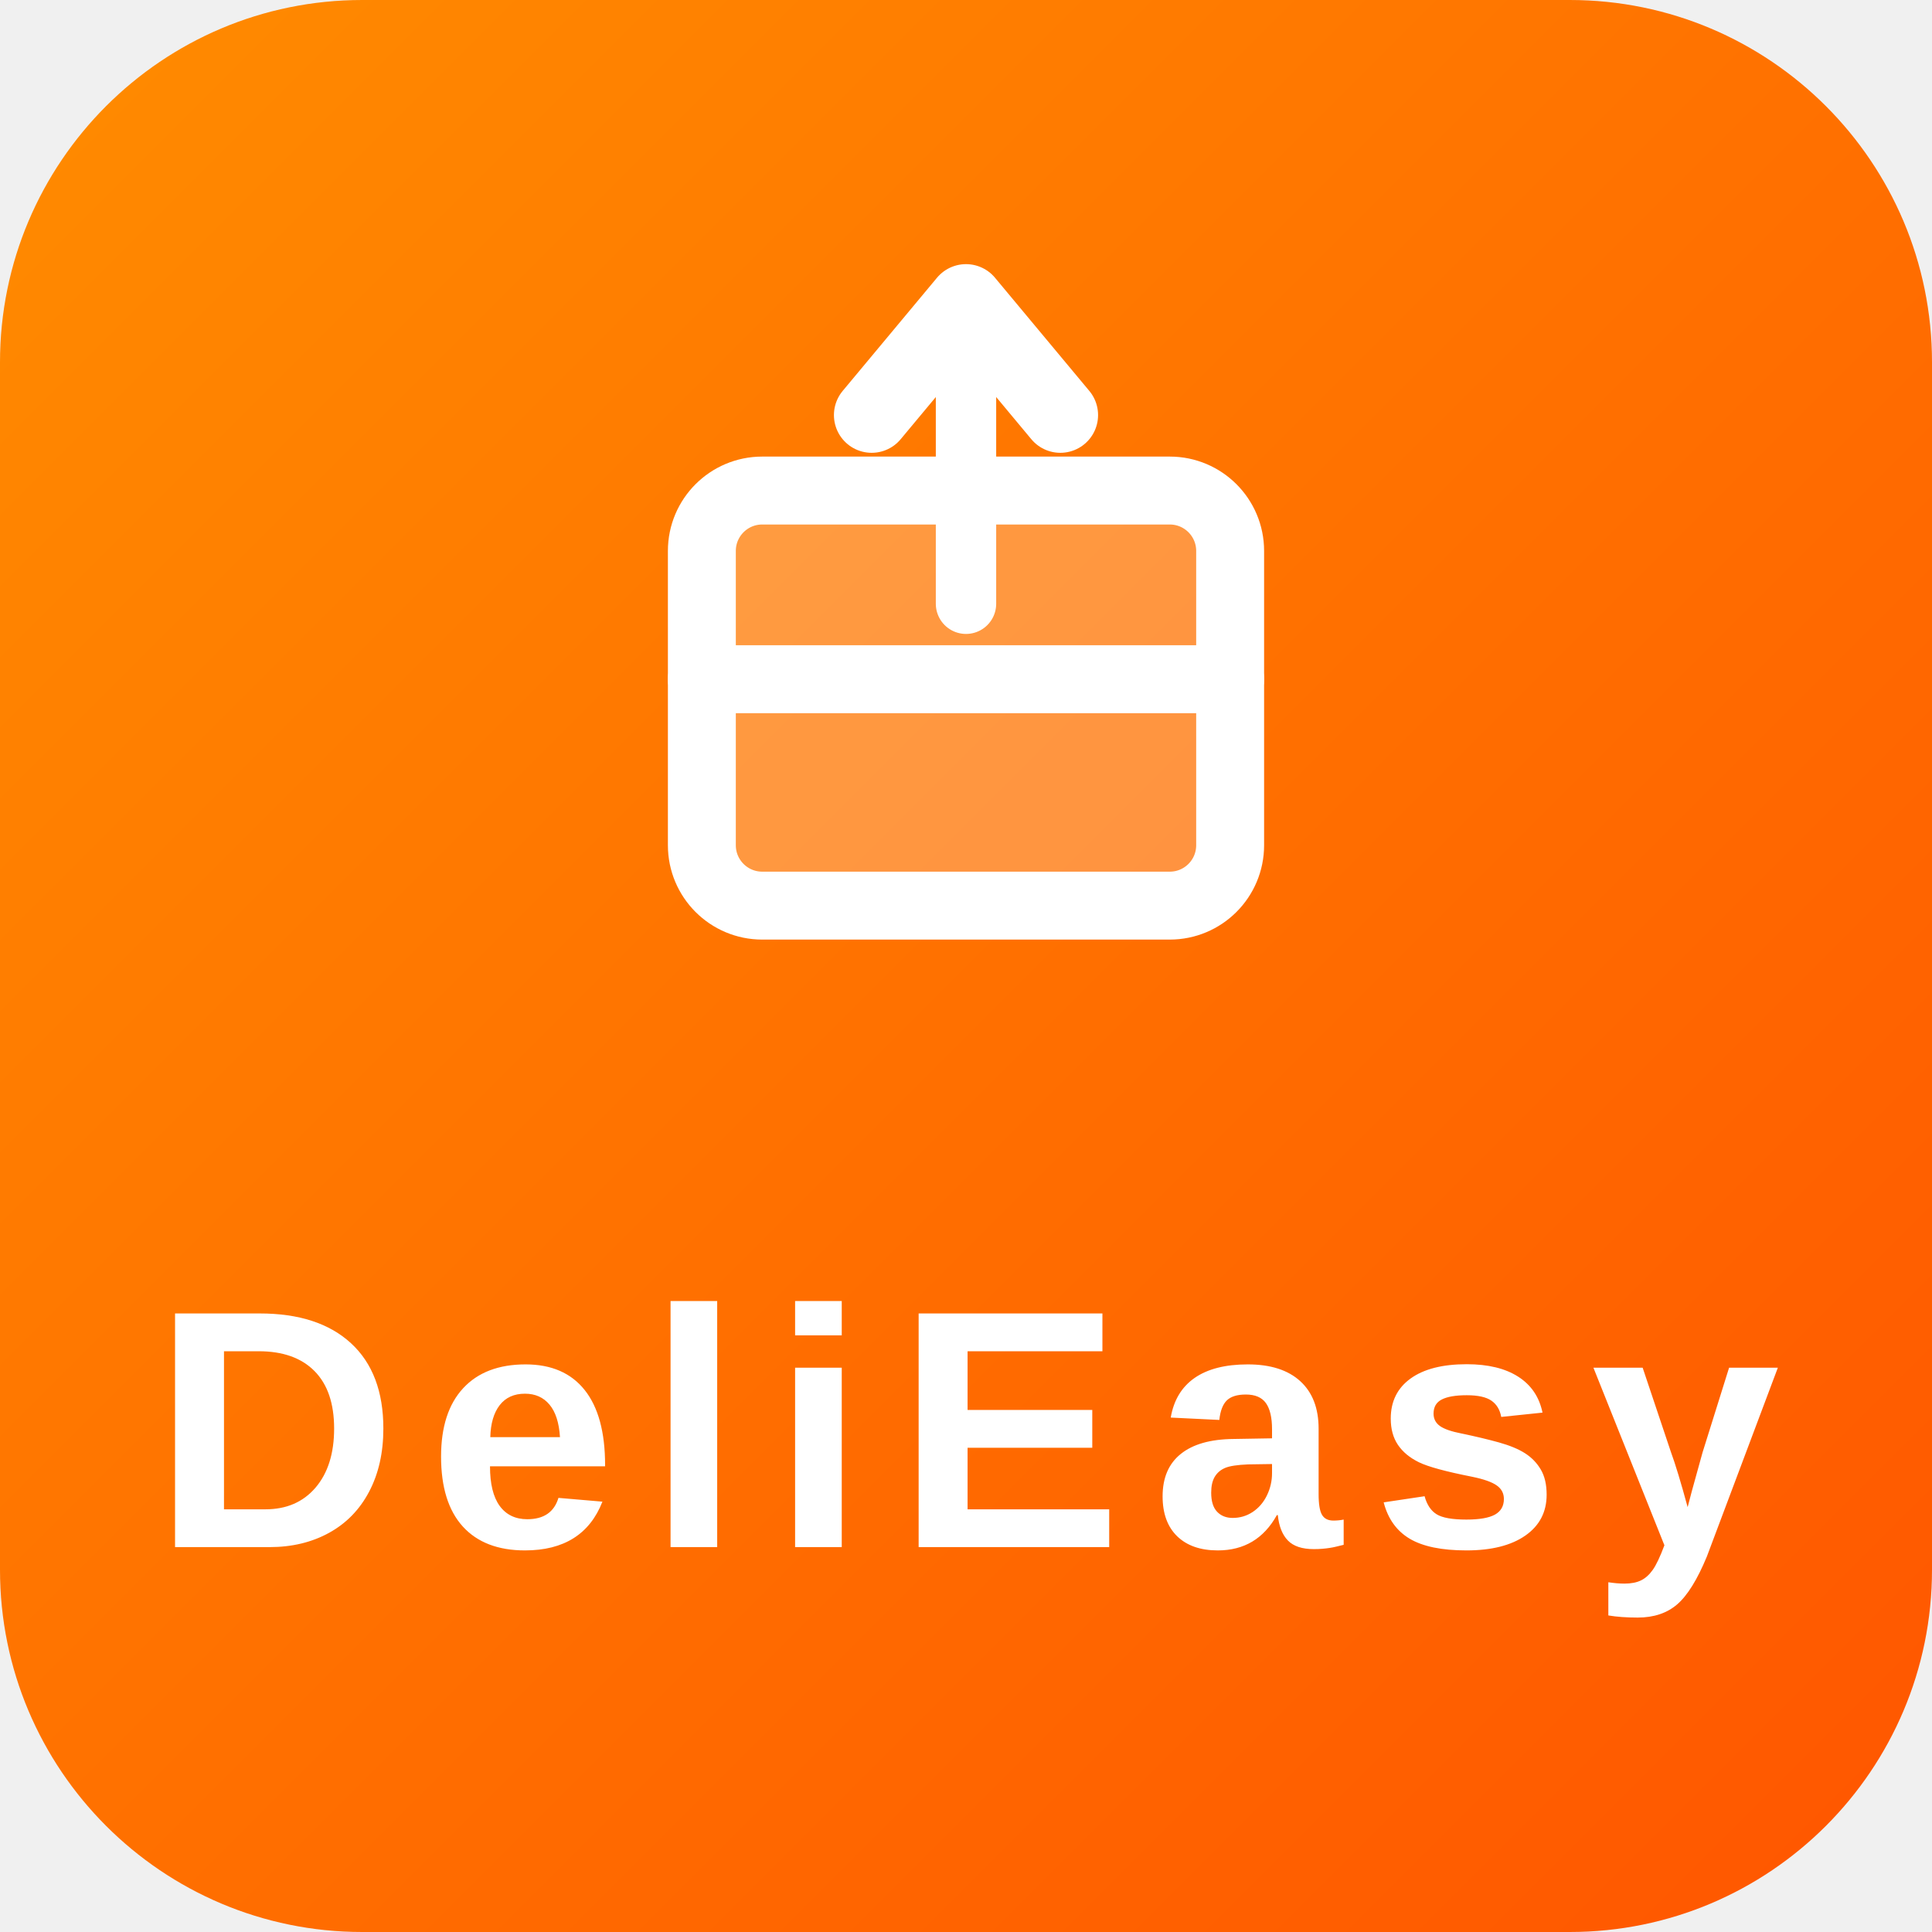
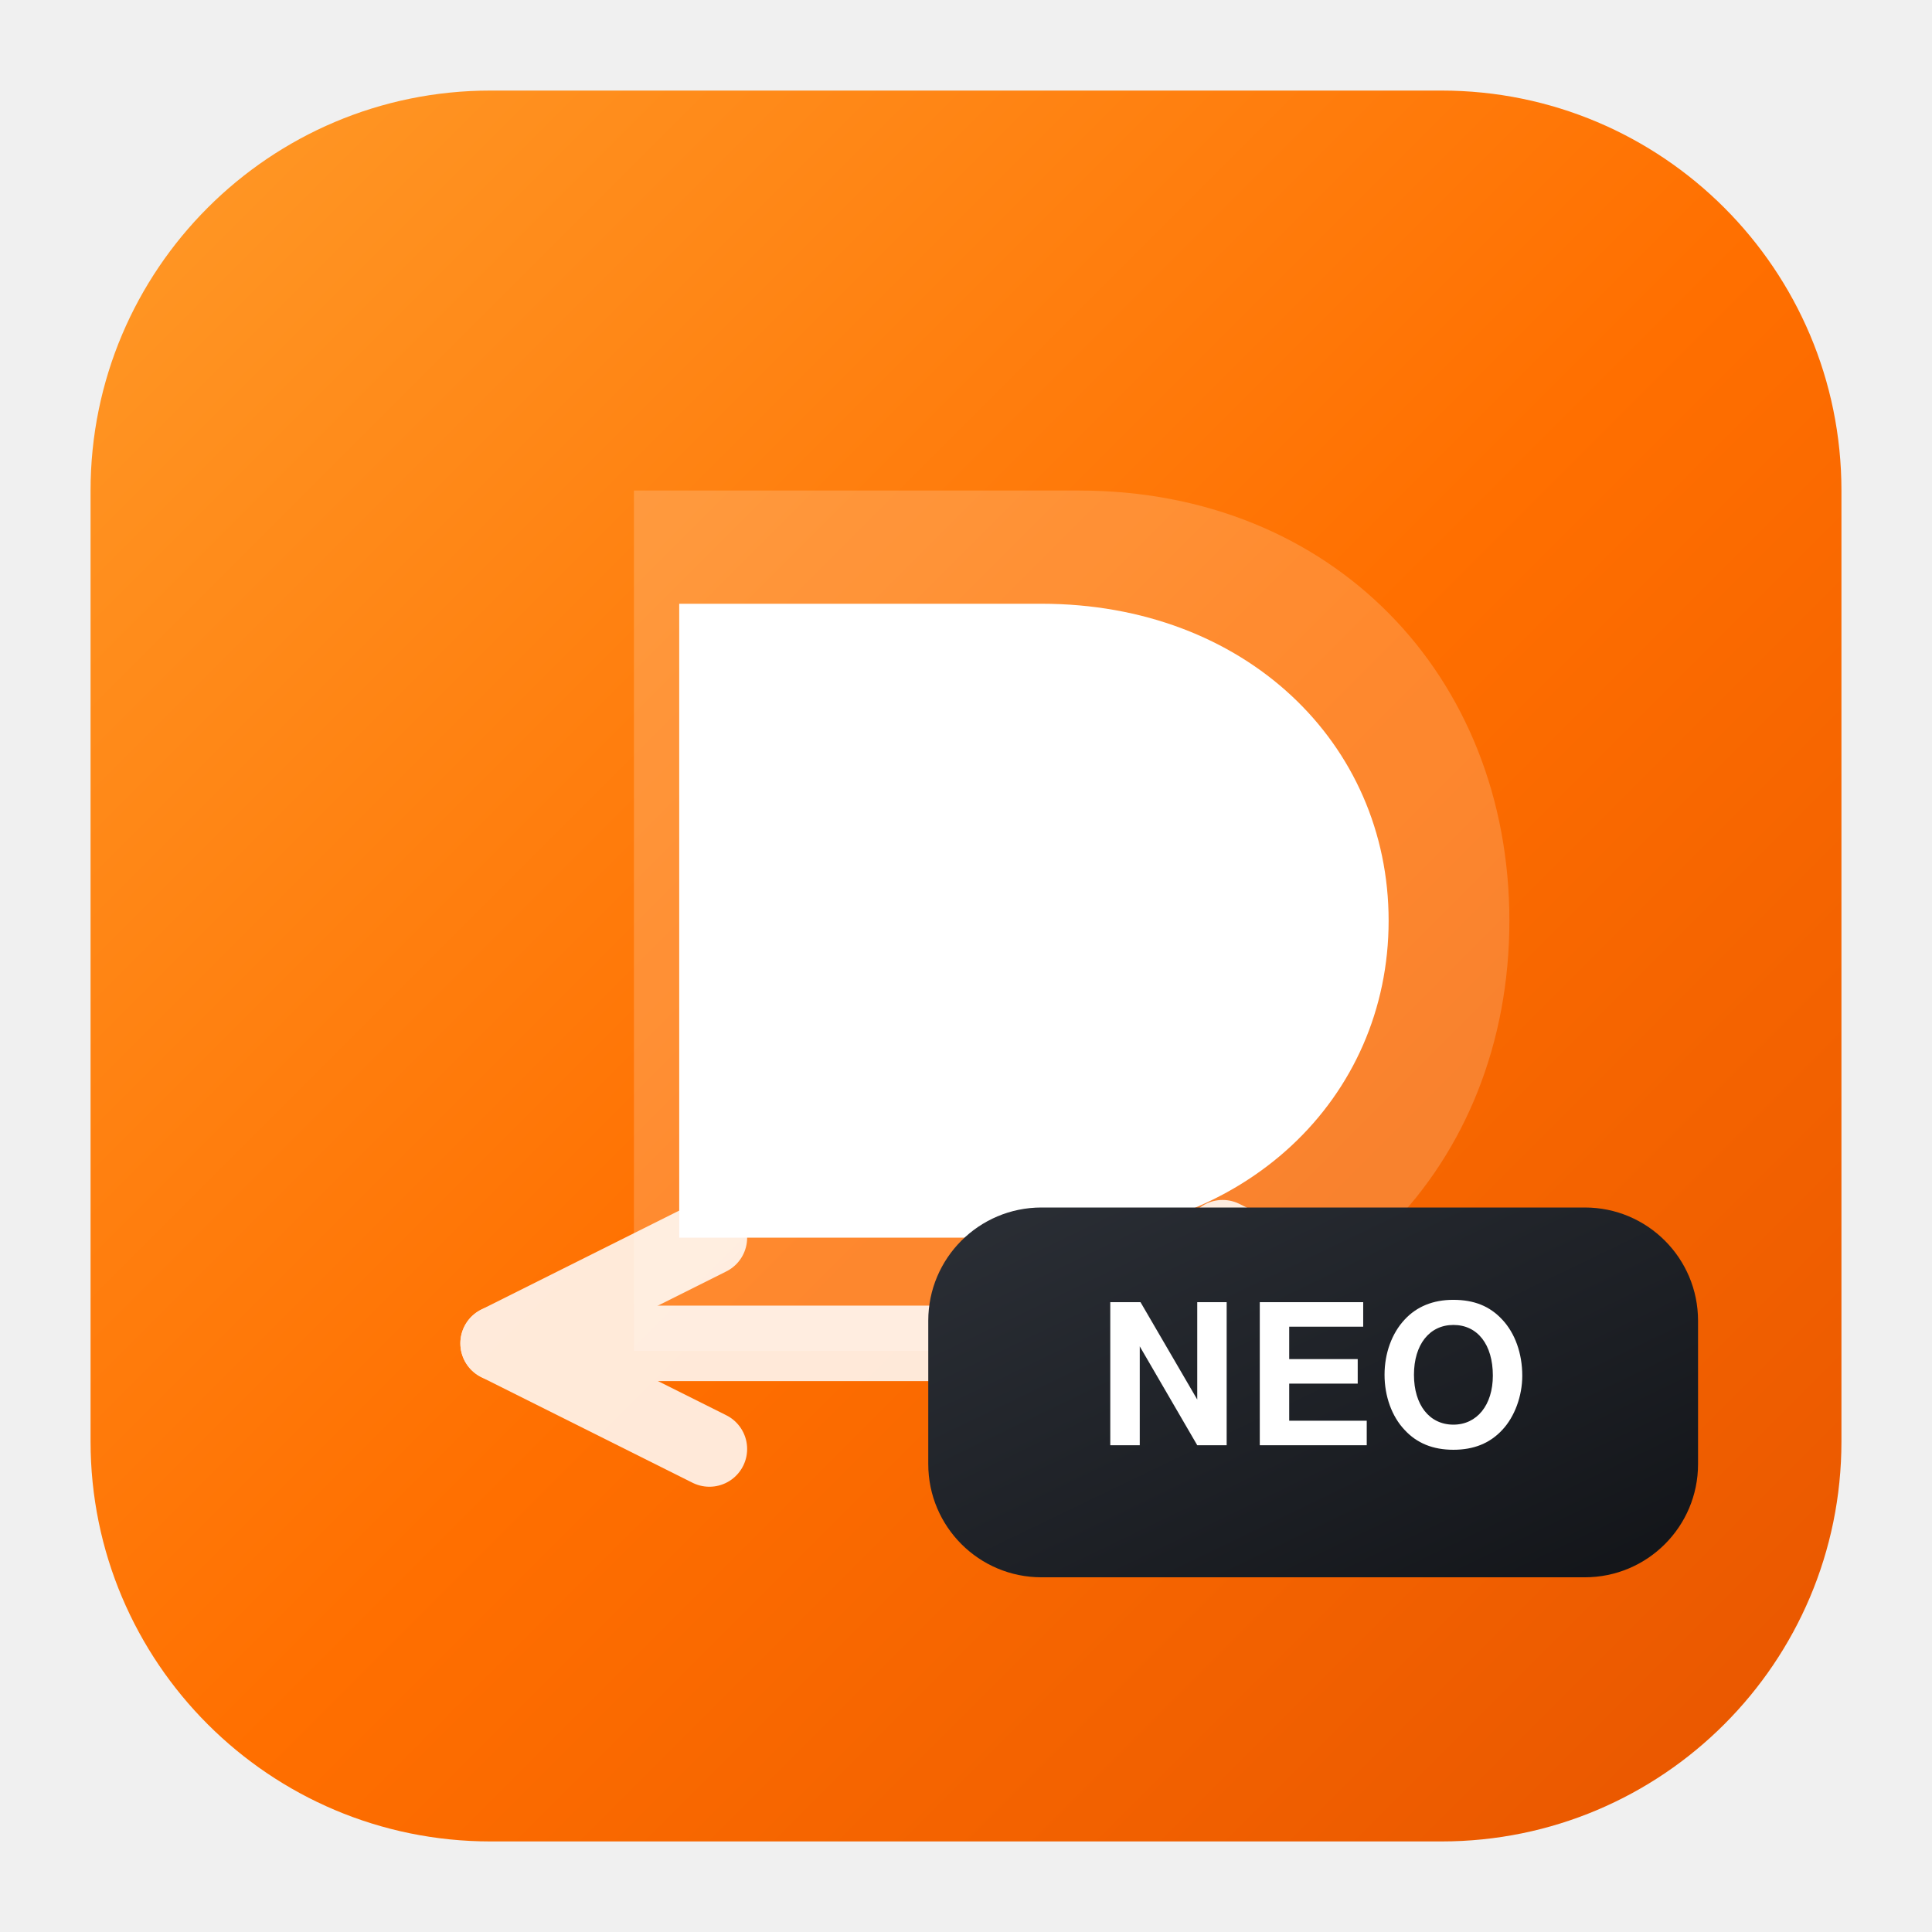
- <svg xmlns="http://www.w3.org/2000/svg" viewBox="0 0 512 512">
+ <svg xmlns="http://www.w3.org/2000/svg" viewBox="0 0 512 512" role="img" aria-label="DeliEasy NEO app icon">
  <defs>
    <linearGradient id="bg" x1="0" y1="0" x2="1" y2="1">
-       <stop offset="0%" stop-color="#ff8c00" />
-       <stop offset="100%" stop-color="#ff5500" />
+       <stop offset="0%" stop-color="#ff9a28" />
+       <stop offset="52%" stop-color="#ff6f00" />
+       <stop offset="100%" stop-color="#e75500" />
+     </linearGradient>
+     <linearGradient id="badge" x1="0" y1="0" x2="1" y2="1">
+       <stop offset="0%" stop-color="#2b2f36" />
+       <stop offset="100%" stop-color="#121418" />
    </linearGradient>
  </defs>
-   <rect width="512" height="512" rx="96" fill="url(#bg)" />
-   <g transform="translate(256,240)" fill="none" stroke="#fff" stroke-width="18" stroke-linecap="round" stroke-linejoin="round">
-     <rect x="-70" y="-110" width="140" height="110" rx="16" fill="#fff" fill-opacity=".25" stroke="#fff" />
-     <line x1="-70" y1="-60" x2="70" y2="-60" />
-     <polyline points="-25,-130 0,-160 25,-130" stroke-width="20" />
-     <line x1="0" y1="-155" x2="0" y2="-80" stroke-width="16" />
+   <rect x="24" y="24" width="464" height="464" rx="106" fill="url(#bg)" />
+   <path d="M168 130h118c67 0 114 49 114 114s-47 114-114 114H168z" fill="#fff" opacity=".18" />
+   <path d="M180 160h96c54 0 92 37 92 84s-38 84-92 84h-96z" fill="#fff" />
+   <g fill="none" stroke="#fff" stroke-width="20" stroke-linecap="round" stroke-linejoin="round" opacity=".85">
+     <path d="M132 356h248" />
+     <path d="M188 328l-56 28 56 28" />
+     <path d="M324 328l56 28-56 28" />
  </g>
-   <text x="256" y="410" text-anchor="middle" font-family="Arial,Helvetica,sans-serif" font-weight="bold" font-size="90" fill="#fff" letter-spacing="8">DeliEasy</text>
+   <rect x="246" y="320" width="204" height="98" rx="30" fill="url(#badge)" />
+   <text x="348" y="383" text-anchor="middle" font-family="Segoe UI,Helvetica,Arial,sans-serif" font-size="52" font-weight="700" fill="#fff" letter-spacing="1.5">NEO</text>
</svg>
